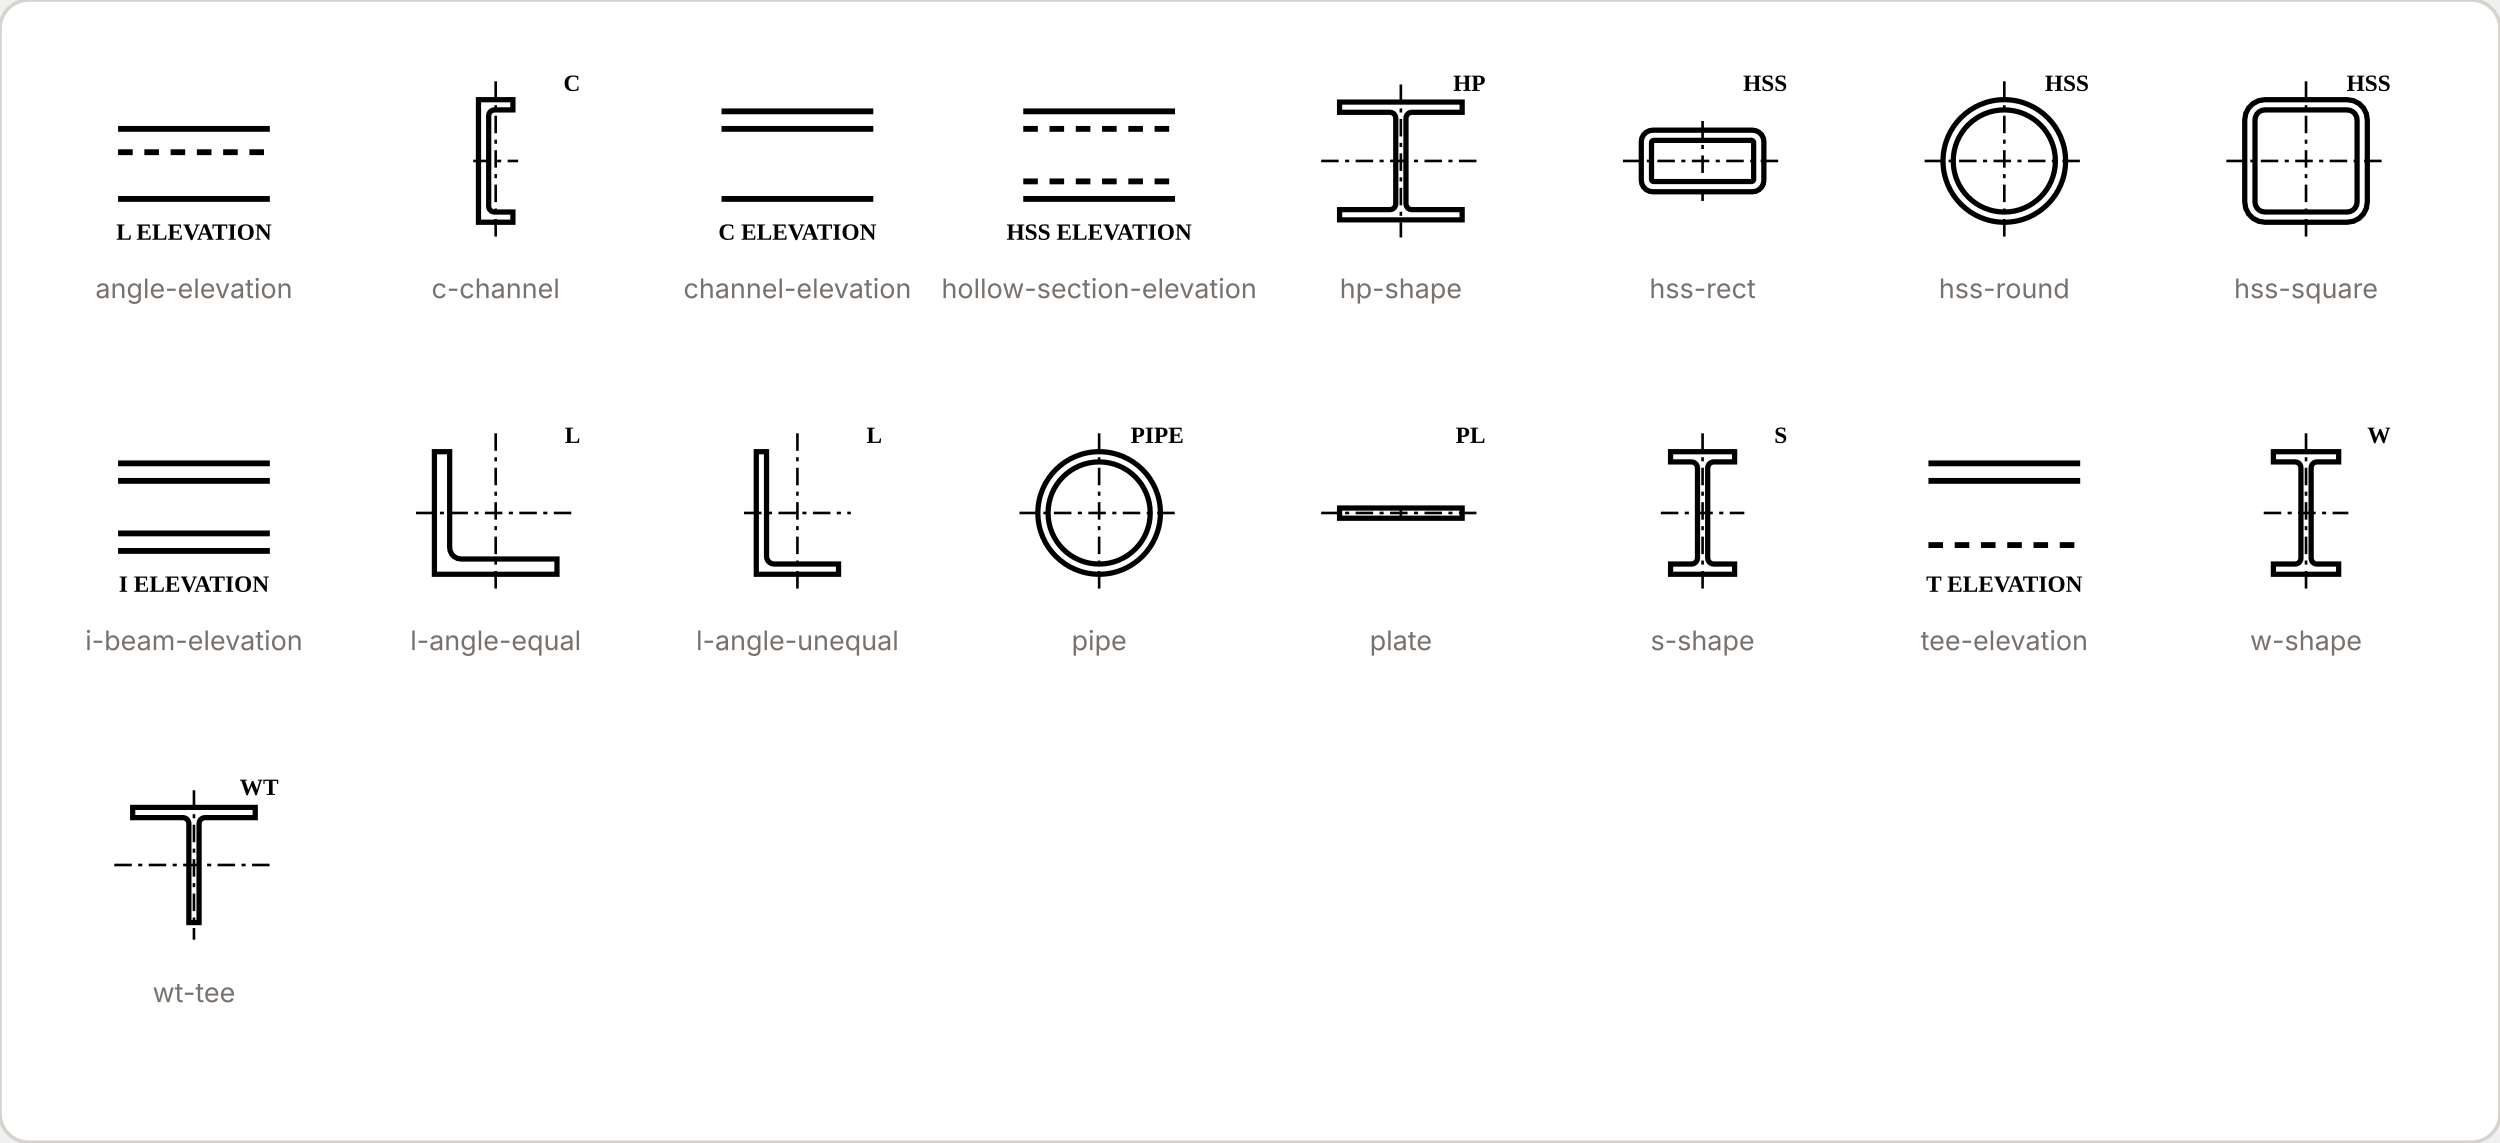
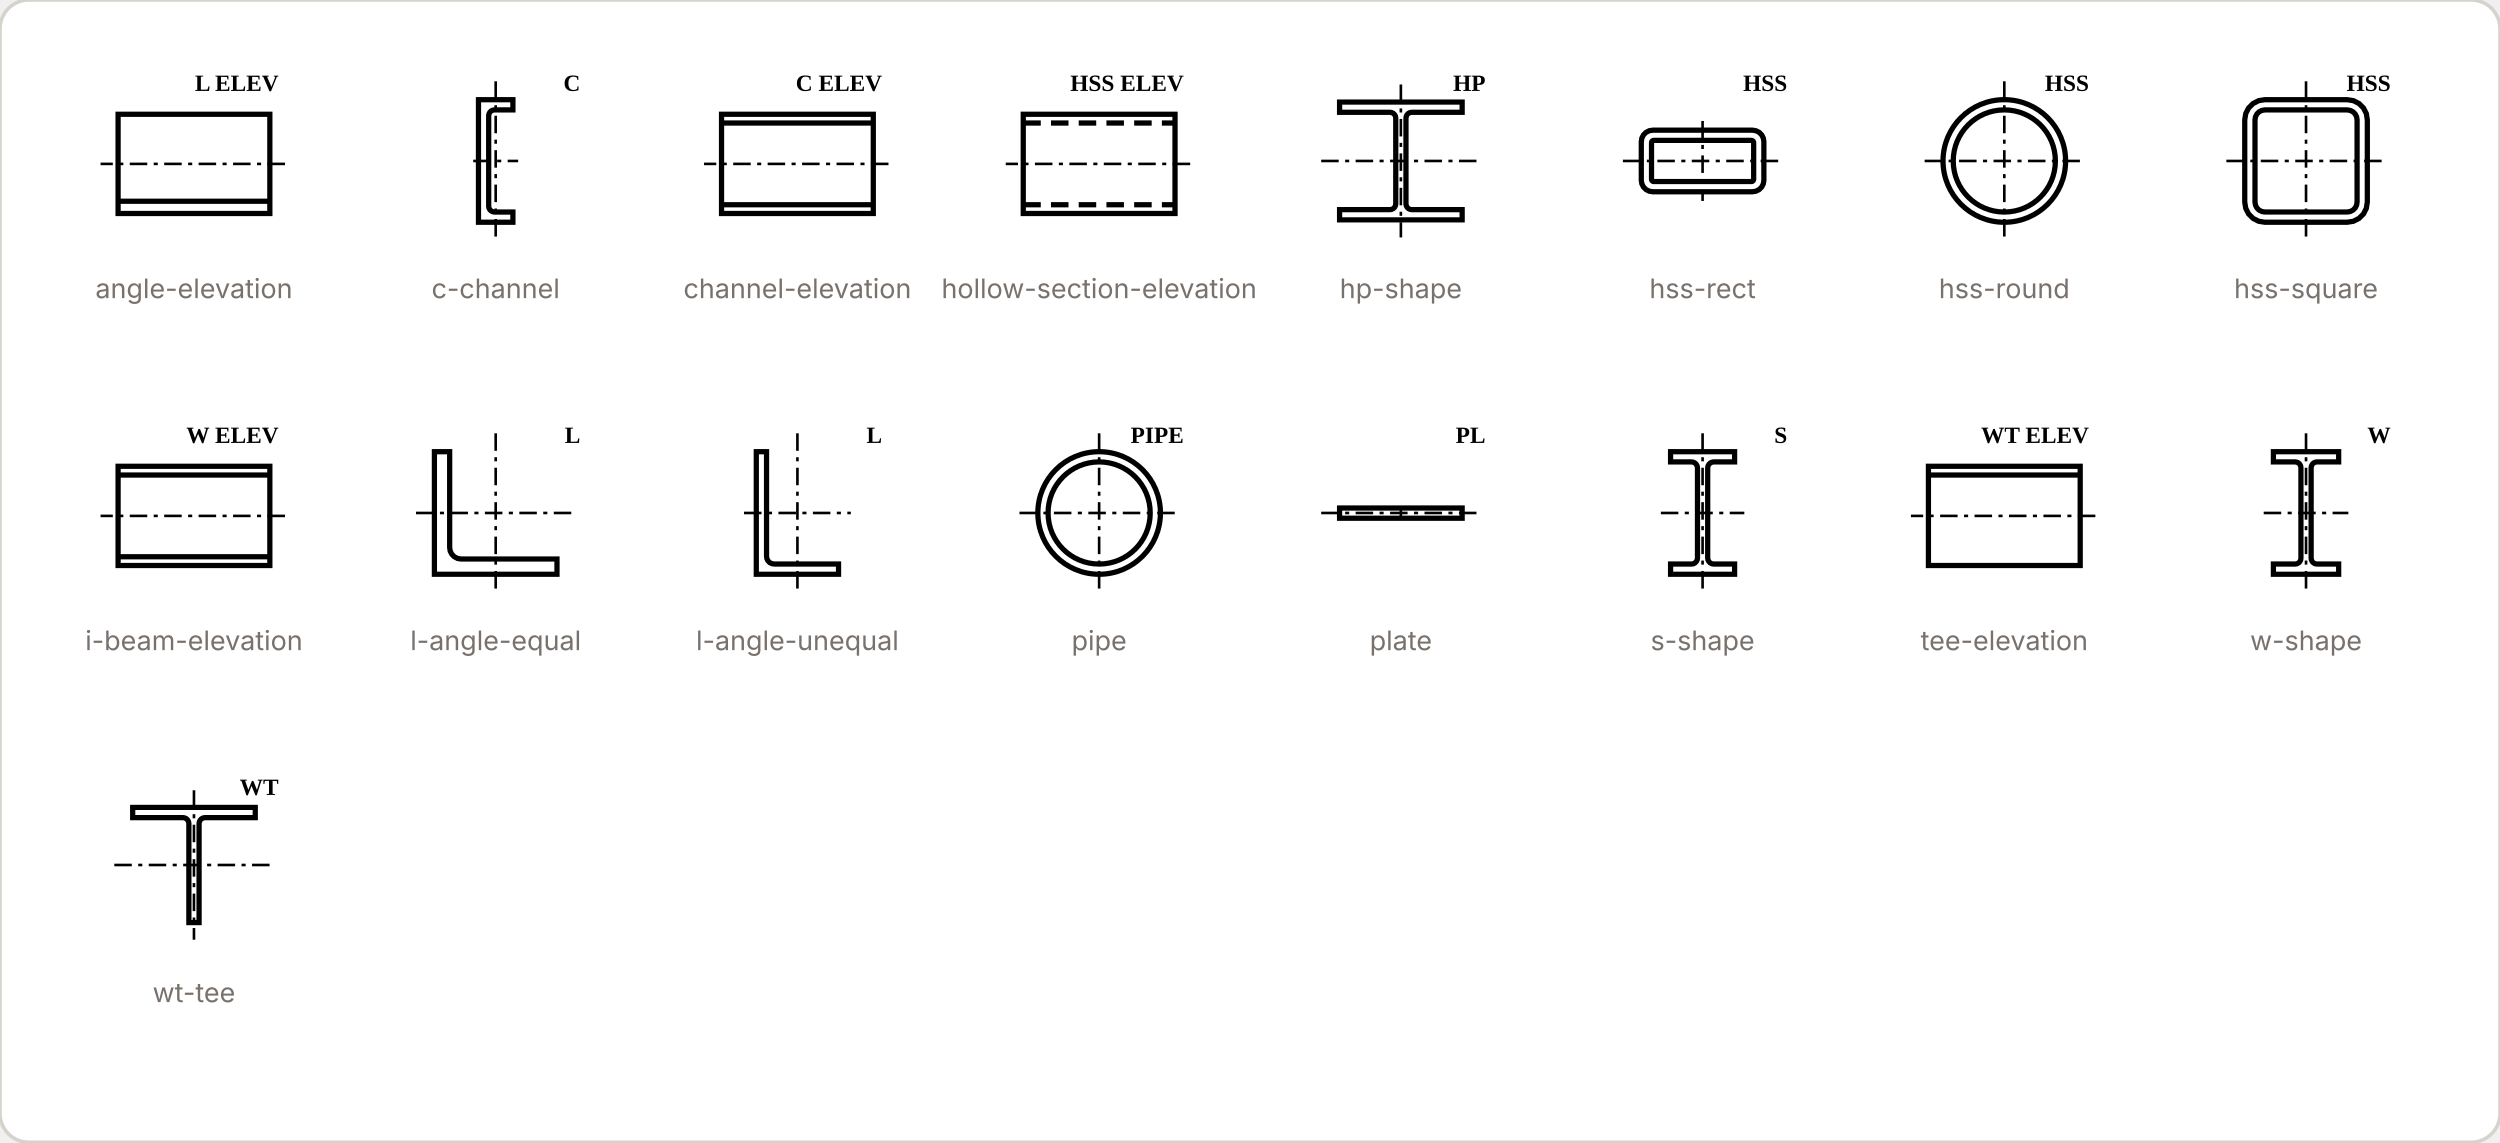
<svg xmlns="http://www.w3.org/2000/svg" viewBox="0 0 696 318" width="696">
  <rect x="0" y="0" width="696" height="318" rx="8" fill="#ffffff" stroke="#d6d3cd" />
-   <svg x="28" y="18" width="52" height="52" viewBox="0 0 64 64" fill="none" stroke="#000" stroke-width="2">
-     <line x1="6" y1="22" x2="58" y2="22" />
-     <line x1="6" y1="46" x2="58" y2="46" />
-     <line x1="6" y1="30" x2="58" y2="30" stroke-dasharray="5 4" />
-     <text x="32" y="60" font-size="8" font-weight="bold" text-anchor="middle" fill="#000" stroke="none">L ELEVATION</text>
+   <svg x="28" y="18" width="52" height="52" viewBox="0 0 64 64" fill="none" stroke="#000" stroke-width="1.8">
+     <rect x="6" y="17" width="52" height="34" />
+     <line x1="6" y1="46.8" x2="58" y2="46.8" />
+     <line x1="-1.8" y1="34" x2="65.8" y2="34" stroke-width="0.9" stroke-dasharray="6 2.2 1.4 2.2" />
+     <text x="61" y="9" font-size="8" font-weight="bold" text-anchor="end" fill="#000" stroke="none">L ELEV</text>
  </svg>
  <text x="54" y="83" font-size="7.5" font-family="system-ui, -apple-system, Segoe UI, sans-serif" text-anchor="middle" fill="#78716c">angle-elevation</text>
  <svg x="112" y="18" width="52" height="52" viewBox="0 0 64 64" fill="none" stroke="#000" stroke-width="1.8">
    <path d="M26.10 12.00 L37.90 12.00 L37.90 15.50 L31.60 15.50 L31.60 15.50 L30.99 15.60 L30.43 15.88 L29.99 16.32 L29.70 16.88 L29.60 17.50 L29.60 48.50 L29.60 48.50 L29.70 49.12 L29.99 49.68 L30.43 50.12 L30.99 50.40 L31.60 50.50 L37.90 50.50 L37.90 54.00 L26.10 54.00 Z" />
    <line x1="24.3" y1="33.0" x2="39.7" y2="33.0" stroke-width="0.9" stroke-dasharray="6 2.2 1.4 2.2" />
    <line x1="32.0" y1="5.7" x2="32.0" y2="60.3" stroke-width="0.9" stroke-dasharray="6 2.2 1.4 2.2" />
    <text x="61" y="9" font-size="8" font-weight="bold" text-anchor="end" fill="#000" stroke="none">C</text>
  </svg>
  <text x="138" y="83" font-size="7.5" font-family="system-ui, -apple-system, Segoe UI, sans-serif" text-anchor="middle" fill="#78716c">c-channel</text>
-   <svg x="196" y="18" width="52" height="52" viewBox="0 0 64 64" fill="none" stroke="#000" stroke-width="2">
-     <line x1="6" y1="16" x2="58" y2="16" />
-     <line x1="6" y1="22" x2="58" y2="22" />
-     <line x1="6" y1="46" x2="58" y2="46" />
-     <text x="32" y="60" font-size="8" font-weight="bold" text-anchor="middle" fill="#000" stroke="none">C ELEVATION</text>
+   <svg x="196" y="18" width="52" height="52" viewBox="0 0 64 64" fill="none" stroke="#000" stroke-width="1.8">
+     <rect x="6" y="17" width="52" height="34" />
+     <line x1="6" y1="20.0" x2="58" y2="20.0" />
+     <line x1="6" y1="48.0" x2="58" y2="48.0" />
+     <line x1="-1.8" y1="34" x2="65.8" y2="34" stroke-width="0.9" stroke-dasharray="6 2.2 1.4 2.2" />
+     <text x="61" y="9" font-size="8" font-weight="bold" text-anchor="end" fill="#000" stroke="none">C ELEV</text>
  </svg>
  <text x="222" y="83" font-size="7.5" font-family="system-ui, -apple-system, Segoe UI, sans-serif" text-anchor="middle" fill="#78716c">channel-elevation</text>
-   <svg x="280" y="18" width="52" height="52" viewBox="0 0 64 64" fill="none" stroke="#000" stroke-width="2">
-     <line x1="6" y1="16" x2="58" y2="16" />
-     <line x1="6" y1="46" x2="58" y2="46" />
-     <line x1="6" y1="22" x2="58" y2="22" stroke-dasharray="5 4" />
-     <line x1="6" y1="40" x2="58" y2="40" stroke-dasharray="5 4" />
-     <text x="32" y="60" font-size="8" font-weight="bold" text-anchor="middle" fill="#000" stroke="none">HSS ELEVATION</text>
+   <svg x="280" y="18" width="52" height="52" viewBox="0 0 64 64" fill="none" stroke="#000" stroke-width="1.8">
+     <rect x="6" y="17" width="52" height="34" />
+     <line x1="6" y1="20.0" x2="58" y2="20.0" stroke-dasharray="6 3.5" />
+     <line x1="6" y1="48.0" x2="58" y2="48.0" stroke-dasharray="6 3.5" />
+     <line x1="-1.8" y1="34" x2="65.8" y2="34" stroke-width="0.9" stroke-dasharray="6 2.2 1.4 2.2" />
+     <text x="61" y="9" font-size="8" font-weight="bold" text-anchor="end" fill="#000" stroke="none">HSS ELEV</text>
  </svg>
  <text x="306" y="83" font-size="7.5" font-family="system-ui, -apple-system, Segoe UI, sans-serif" text-anchor="middle" fill="#78716c">hollow-section-elevation</text>
  <svg x="364" y="18" width="52" height="52" viewBox="0 0 64 64" fill="none" stroke="#000" stroke-width="1.8">
    <path d="M11.00 12.82 L53.00 12.82 L53.00 16.32 L35.75 16.32 L35.75 16.32 L35.13 16.42 L34.57 16.70 L34.13 17.14 L33.85 17.70 L33.75 18.32 L33.75 47.68 L33.75 47.68 L33.85 48.30 L34.13 48.86 L34.57 49.30 L35.13 49.58 L35.75 49.68 L53.00 49.68 L53.00 53.18 L11.00 53.18 L11.00 49.68 L28.25 49.68 L28.25 49.68 L28.87 49.58 L29.43 49.30 L29.87 48.86 L30.15 48.30 L30.25 47.68 L30.25 18.32 L30.25 18.32 L30.15 17.70 L29.87 17.14 L29.43 16.70 L28.87 16.42 L28.25 16.32 L11.00 16.32 Z" />
    <line x1="4.7" y1="33.0" x2="59.3" y2="33.0" stroke-width="0.9" stroke-dasharray="6 2.2 1.4 2.2" />
    <line x1="32.0" y1="6.8" x2="32.0" y2="59.2" stroke-width="0.9" stroke-dasharray="6 2.2 1.4 2.2" />
    <text x="61" y="9" font-size="8" font-weight="bold" text-anchor="end" fill="#000" stroke="none">HP</text>
  </svg>
  <text x="390" y="83" font-size="7.5" font-family="system-ui, -apple-system, Segoe UI, sans-serif" text-anchor="middle" fill="#78716c">hp-shape</text>
  <svg x="448" y="18" width="52" height="52" viewBox="0 0 64 64" fill="none" stroke="#000" stroke-width="1.8">
    <path d="M11.00 26.38 L11.19 25.16 L11.75 24.07 L12.62 23.20 L13.72 22.64 L14.93 22.45 L49.07 22.45 L50.28 22.64 L51.38 23.20 L52.25 24.07 L52.81 25.16 L53.00 26.38 L53.00 39.62 L52.81 40.84 L52.25 41.93 L51.38 42.80 L50.28 43.36 L49.07 43.55 L14.93 43.55 L13.72 43.36 L12.62 42.80 L11.75 41.93 L11.19 40.84 L11.00 39.62 Z" />
    <path d="M14.50 26.75 L14.54 26.50 L14.65 26.28 L14.83 26.10 L15.05 25.99 L15.30 25.95 L48.70 25.95 L48.95 25.99 L49.17 26.10 L49.35 26.28 L49.46 26.50 L49.50 26.75 L49.50 39.25 L49.46 39.50 L49.35 39.72 L49.17 39.90 L48.95 40.01 L48.70 40.05 L15.30 40.05 L15.05 40.01 L14.83 39.90 L14.65 39.72 L14.54 39.50 L14.50 39.25 Z" />
    <line x1="4.7" y1="33.0" x2="59.3" y2="33.0" stroke-width="0.9" stroke-dasharray="6 2.2 1.4 2.2" />
    <line x1="32.0" y1="19.3" x2="32.0" y2="46.7" stroke-width="0.9" stroke-dasharray="6 2.2 1.4 2.2" />
    <text x="61" y="9" font-size="8" font-weight="bold" text-anchor="end" fill="#000" stroke="none">HSS</text>
  </svg>
  <text x="474" y="83" font-size="7.5" font-family="system-ui, -apple-system, Segoe UI, sans-serif" text-anchor="middle" fill="#78716c">hss-rect</text>
  <svg x="532" y="18" width="52" height="52" viewBox="0 0 64 64" fill="none" stroke="#000" stroke-width="1.8">
    <circle cx="32" cy="33" r="21.0" />
    <circle cx="32" cy="33" r="17.5" />
    <line x1="4.7" y1="33.0" x2="59.3" y2="33.0" stroke-width="0.9" stroke-dasharray="6 2.2 1.4 2.2" />
    <line x1="32.0" y1="5.7" x2="32.0" y2="60.3" stroke-width="0.9" stroke-dasharray="6 2.2 1.4 2.2" />
    <text x="61" y="9" font-size="8" font-weight="bold" text-anchor="end" fill="#000" stroke="none">HSS</text>
  </svg>
  <text x="558" y="83" font-size="7.5" font-family="system-ui, -apple-system, Segoe UI, sans-serif" text-anchor="middle" fill="#78716c">hss-round</text>
  <svg x="616" y="18" width="52" height="52" viewBox="0 0 64 64" fill="none" stroke="#000" stroke-width="1.8">
    <path d="M11.00 18.91 L11.34 16.77 L12.32 14.85 L13.85 13.32 L15.77 12.34 L17.91 12.00 L46.09 12.00 L48.23 12.34 L50.15 13.32 L51.68 14.85 L52.66 16.77 L53.00 18.91 L53.00 47.09 L52.66 49.23 L51.68 51.15 L50.15 52.68 L48.23 53.66 L46.09 54.00 L17.91 54.00 L15.77 53.66 L13.85 52.68 L12.32 51.15 L11.34 49.23 L11.00 47.09 Z" />
    <path d="M14.51 18.91 L14.68 17.86 L15.16 16.91 L15.91 16.16 L16.86 15.68 L17.91 15.51 L46.09 15.51 L47.14 15.68 L48.09 16.16 L48.84 16.91 L49.32 17.86 L49.49 18.91 L49.49 47.09 L49.32 48.14 L48.84 49.09 L48.09 49.84 L47.14 50.32 L46.09 50.49 L17.91 50.49 L16.86 50.32 L15.91 49.84 L15.16 49.09 L14.68 48.14 L14.51 47.09 Z" />
    <line x1="4.7" y1="33.0" x2="59.3" y2="33.0" stroke-width="0.9" stroke-dasharray="6 2.2 1.4 2.2" />
    <line x1="32.0" y1="5.7" x2="32.0" y2="60.3" stroke-width="0.9" stroke-dasharray="6 2.2 1.4 2.2" />
    <text x="61" y="9" font-size="8" font-weight="bold" text-anchor="end" fill="#000" stroke="none">HSS</text>
  </svg>
  <text x="642" y="83" font-size="7.5" font-family="system-ui, -apple-system, Segoe UI, sans-serif" text-anchor="middle" fill="#78716c">hss-square</text>
-   <svg x="28" y="116" width="52" height="52" viewBox="0 0 64 64" fill="none" stroke="#000" stroke-width="2">
-     <line x1="6" y1="16" x2="58" y2="16" />
-     <line x1="6" y1="22" x2="58" y2="22" />
-     <line x1="6" y1="40" x2="58" y2="40" />
-     <line x1="6" y1="46" x2="58" y2="46" />
-     <text x="32" y="60" font-size="8" font-weight="bold" text-anchor="middle" fill="#000" stroke="none">I ELEVATION</text>
+   <svg x="28" y="116" width="52" height="52" viewBox="0 0 64 64" fill="none" stroke="#000" stroke-width="1.8">
+     <rect x="6" y="17" width="52" height="34" />
+     <line x1="6" y1="20.0" x2="58" y2="20.0" />
+     <line x1="6" y1="48.0" x2="58" y2="48.0" />
+     <line x1="-1.8" y1="34" x2="65.8" y2="34" stroke-width="0.9" stroke-dasharray="6 2.2 1.4 2.2" />
+     <text x="61" y="9" font-size="8" font-weight="bold" text-anchor="end" fill="#000" stroke="none">W ELEV</text>
  </svg>
  <text x="54" y="181" font-size="7.5" font-family="system-ui, -apple-system, Segoe UI, sans-serif" text-anchor="middle" fill="#78716c">i-beam-elevation</text>
  <svg x="112" y="116" width="52" height="52" viewBox="0 0 64 64" fill="none" stroke="#000" stroke-width="1.8">
    <path d="M11.00 12.00 L16.23 12.00 L16.23 44.86 L16.23 44.86 L16.42 46.07 L16.98 47.16 L17.84 48.02 L18.93 48.58 L20.14 48.77 L53.00 48.77 L53.00 54.00 L11.00 54.00 Z" />
    <line x1="4.7" y1="33.0" x2="59.3" y2="33.0" stroke-width="0.9" stroke-dasharray="6 2.2 1.4 2.2" />
    <line x1="32.0" y1="5.7" x2="32.0" y2="60.3" stroke-width="0.9" stroke-dasharray="6 2.2 1.4 2.2" />
    <text x="61" y="9" font-size="8" font-weight="bold" text-anchor="end" fill="#000" stroke="none">L</text>
  </svg>
  <text x="138" y="181" font-size="7.5" font-family="system-ui, -apple-system, Segoe UI, sans-serif" text-anchor="middle" fill="#78716c">l-angle-equal</text>
  <svg x="196" y="116" width="52" height="52" viewBox="0 0 64 64" fill="none" stroke="#000" stroke-width="1.8">
    <path d="M17.91 12.00 L21.42 12.00 L21.42 47.87 L21.42 47.87 L21.55 48.68 L21.92 49.41 L22.50 49.99 L23.23 50.36 L24.04 50.49 L46.09 50.49 L46.09 54.00 L17.91 54.00 Z" />
    <line x1="13.7" y1="33.0" x2="50.3" y2="33.0" stroke-width="0.9" stroke-dasharray="6 2.2 1.4 2.2" />
    <line x1="32.0" y1="5.7" x2="32.0" y2="60.3" stroke-width="0.9" stroke-dasharray="6 2.2 1.4 2.2" />
    <text x="61" y="9" font-size="8" font-weight="bold" text-anchor="end" fill="#000" stroke="none">L</text>
  </svg>
  <text x="222" y="181" font-size="7.5" font-family="system-ui, -apple-system, Segoe UI, sans-serif" text-anchor="middle" fill="#78716c">l-angle-unequal</text>
  <svg x="280" y="116" width="52" height="52" viewBox="0 0 64 64" fill="none" stroke="#000" stroke-width="1.8">
    <circle cx="32" cy="33" r="21.0" />
    <circle cx="32" cy="33" r="17.5" />
    <line x1="4.7" y1="33.0" x2="59.3" y2="33.0" stroke-width="0.9" stroke-dasharray="6 2.2 1.4 2.2" />
    <line x1="32.0" y1="5.7" x2="32.0" y2="60.3" stroke-width="0.9" stroke-dasharray="6 2.2 1.4 2.2" />
    <text x="61" y="9" font-size="8" font-weight="bold" text-anchor="end" fill="#000" stroke="none">PIPE</text>
  </svg>
  <text x="306" y="181" font-size="7.5" font-family="system-ui, -apple-system, Segoe UI, sans-serif" text-anchor="middle" fill="#78716c">pipe</text>
  <svg x="364" y="116" width="52" height="52" viewBox="0 0 64 64" fill="none" stroke="#000" stroke-width="1.8">
    <rect x="11.0" y="31.3" width="42.0" height="3.5" />
    <line x1="4.7" y1="33.0" x2="59.3" y2="33.0" stroke-width="0.9" stroke-dasharray="6 2.2 1.4 2.2" />
    <line x1="32.0" y1="30.7" x2="32.0" y2="35.3" stroke-width="0.9" stroke-dasharray="6 2.2 1.4 2.2" />
    <text x="61" y="9" font-size="8" font-weight="bold" text-anchor="end" fill="#000" stroke="none">PL</text>
  </svg>
  <text x="390" y="181" font-size="7.5" font-family="system-ui, -apple-system, Segoe UI, sans-serif" text-anchor="middle" fill="#78716c">plate</text>
  <svg x="448" y="116" width="52" height="52" viewBox="0 0 64 64" fill="none" stroke="#000" stroke-width="1.8">
    <path d="M21.03 12.00 L42.97 12.00 L42.97 15.50 L35.82 15.50 L35.82 15.50 L35.18 15.60 L34.60 15.90 L34.15 16.35 L33.85 16.93 L33.75 17.57 L33.75 48.43 L33.75 48.43 L33.85 49.07 L34.15 49.65 L34.60 50.10 L35.18 50.40 L35.82 50.50 L42.97 50.50 L42.97 54.00 L21.03 54.00 L21.03 50.50 L28.18 50.50 L28.18 50.50 L28.82 50.40 L29.40 50.10 L29.85 49.65 L30.15 49.07 L30.25 48.43 L30.25 17.57 L30.25 17.57 L30.15 16.93 L29.85 16.35 L29.40 15.90 L28.82 15.60 L28.18 15.50 L21.03 15.50 Z" />
    <line x1="17.7" y1="33.0" x2="46.3" y2="33.0" stroke-width="0.9" stroke-dasharray="6 2.2 1.4 2.2" />
    <line x1="32.0" y1="5.7" x2="32.0" y2="60.3" stroke-width="0.9" stroke-dasharray="6 2.2 1.4 2.2" />
    <text x="61" y="9" font-size="8" font-weight="bold" text-anchor="end" fill="#000" stroke="none">S</text>
  </svg>
  <text x="474" y="181" font-size="7.5" font-family="system-ui, -apple-system, Segoe UI, sans-serif" text-anchor="middle" fill="#78716c">s-shape</text>
-   <svg x="532" y="116" width="52" height="52" viewBox="0 0 64 64" fill="none" stroke="#000" stroke-width="2">
-     <line x1="6" y1="16" x2="58" y2="16" />
-     <line x1="6" y1="22" x2="58" y2="22" />
-     <line x1="6" y1="44" x2="58" y2="44" stroke-dasharray="5 4" />
-     <text x="32" y="60" font-size="8" font-weight="bold" text-anchor="middle" fill="#000" stroke="none">T ELEVATION</text>
+   <svg x="532" y="116" width="52" height="52" viewBox="0 0 64 64" fill="none" stroke="#000" stroke-width="1.8">
+     <rect x="6" y="17" width="52" height="34" />
+     <line x1="6" y1="20.0" x2="58" y2="20.0" />
+     <line x1="-1.8" y1="34" x2="65.8" y2="34" stroke-width="0.9" stroke-dasharray="6 2.2 1.4 2.2" />
+     <text x="61" y="9" font-size="8" font-weight="bold" text-anchor="end" fill="#000" stroke="none">WT ELEV</text>
  </svg>
  <text x="558" y="181" font-size="7.5" font-family="system-ui, -apple-system, Segoe UI, sans-serif" text-anchor="middle" fill="#78716c">tee-elevation</text>
  <svg x="616" y="116" width="52" height="52" viewBox="0 0 64 64" fill="none" stroke="#000" stroke-width="1.8">
    <path d="M20.82 12.00 L43.18 12.00 L43.18 15.50 L35.75 15.50 L35.75 15.50 L35.13 15.60 L34.57 15.88 L34.13 16.32 L33.85 16.88 L33.75 17.50 L33.75 48.50 L33.75 48.50 L33.85 49.12 L34.13 49.68 L34.57 50.12 L35.13 50.40 L35.75 50.50 L43.18 50.50 L43.18 54.00 L20.82 54.00 L20.82 50.50 L28.25 50.50 L28.25 50.50 L28.87 50.40 L29.43 50.12 L29.87 49.68 L30.15 49.12 L30.25 48.50 L30.25 17.50 L30.25 17.50 L30.15 16.88 L29.87 16.32 L29.43 15.88 L28.87 15.60 L28.25 15.50 L20.82 15.50 Z" />
    <line x1="17.5" y1="33.0" x2="46.5" y2="33.0" stroke-width="0.9" stroke-dasharray="6 2.2 1.4 2.2" />
    <line x1="32.0" y1="5.7" x2="32.0" y2="60.3" stroke-width="0.9" stroke-dasharray="6 2.2 1.4 2.2" />
    <text x="61" y="9" font-size="8" font-weight="bold" text-anchor="end" fill="#000" stroke="none">W</text>
  </svg>
  <text x="642" y="181" font-size="7.5" font-family="system-ui, -apple-system, Segoe UI, sans-serif" text-anchor="middle" fill="#78716c">w-shape</text>
  <svg x="28" y="214" width="52" height="52" viewBox="0 0 64 64" fill="none" stroke="#000" stroke-width="1.8">
    <path d="M11.00 13.27 L53.00 13.27 L53.00 16.77 L35.79 16.77 L35.79 16.77 L35.16 16.87 L34.59 17.16 L34.14 17.61 L33.85 18.18 L33.75 18.81 L33.75 52.73 L30.25 52.73 L30.25 18.81 L30.25 18.81 L30.15 18.18 L29.86 17.61 L29.41 17.16 L28.84 16.87 L28.21 16.77 L11.00 16.77 Z" />
    <line x1="4.7" y1="33.0" x2="59.3" y2="33.0" stroke-width="0.9" stroke-dasharray="6 2.2 1.4 2.2" />
    <line x1="32.0" y1="7.4" x2="32.0" y2="58.6" stroke-width="0.9" stroke-dasharray="6 2.2 1.4 2.2" />
    <text x="61" y="9" font-size="8" font-weight="bold" text-anchor="end" fill="#000" stroke="none">WT</text>
  </svg>
  <text x="54" y="279" font-size="7.5" font-family="system-ui, -apple-system, Segoe UI, sans-serif" text-anchor="middle" fill="#78716c">wt-tee</text>
</svg>
